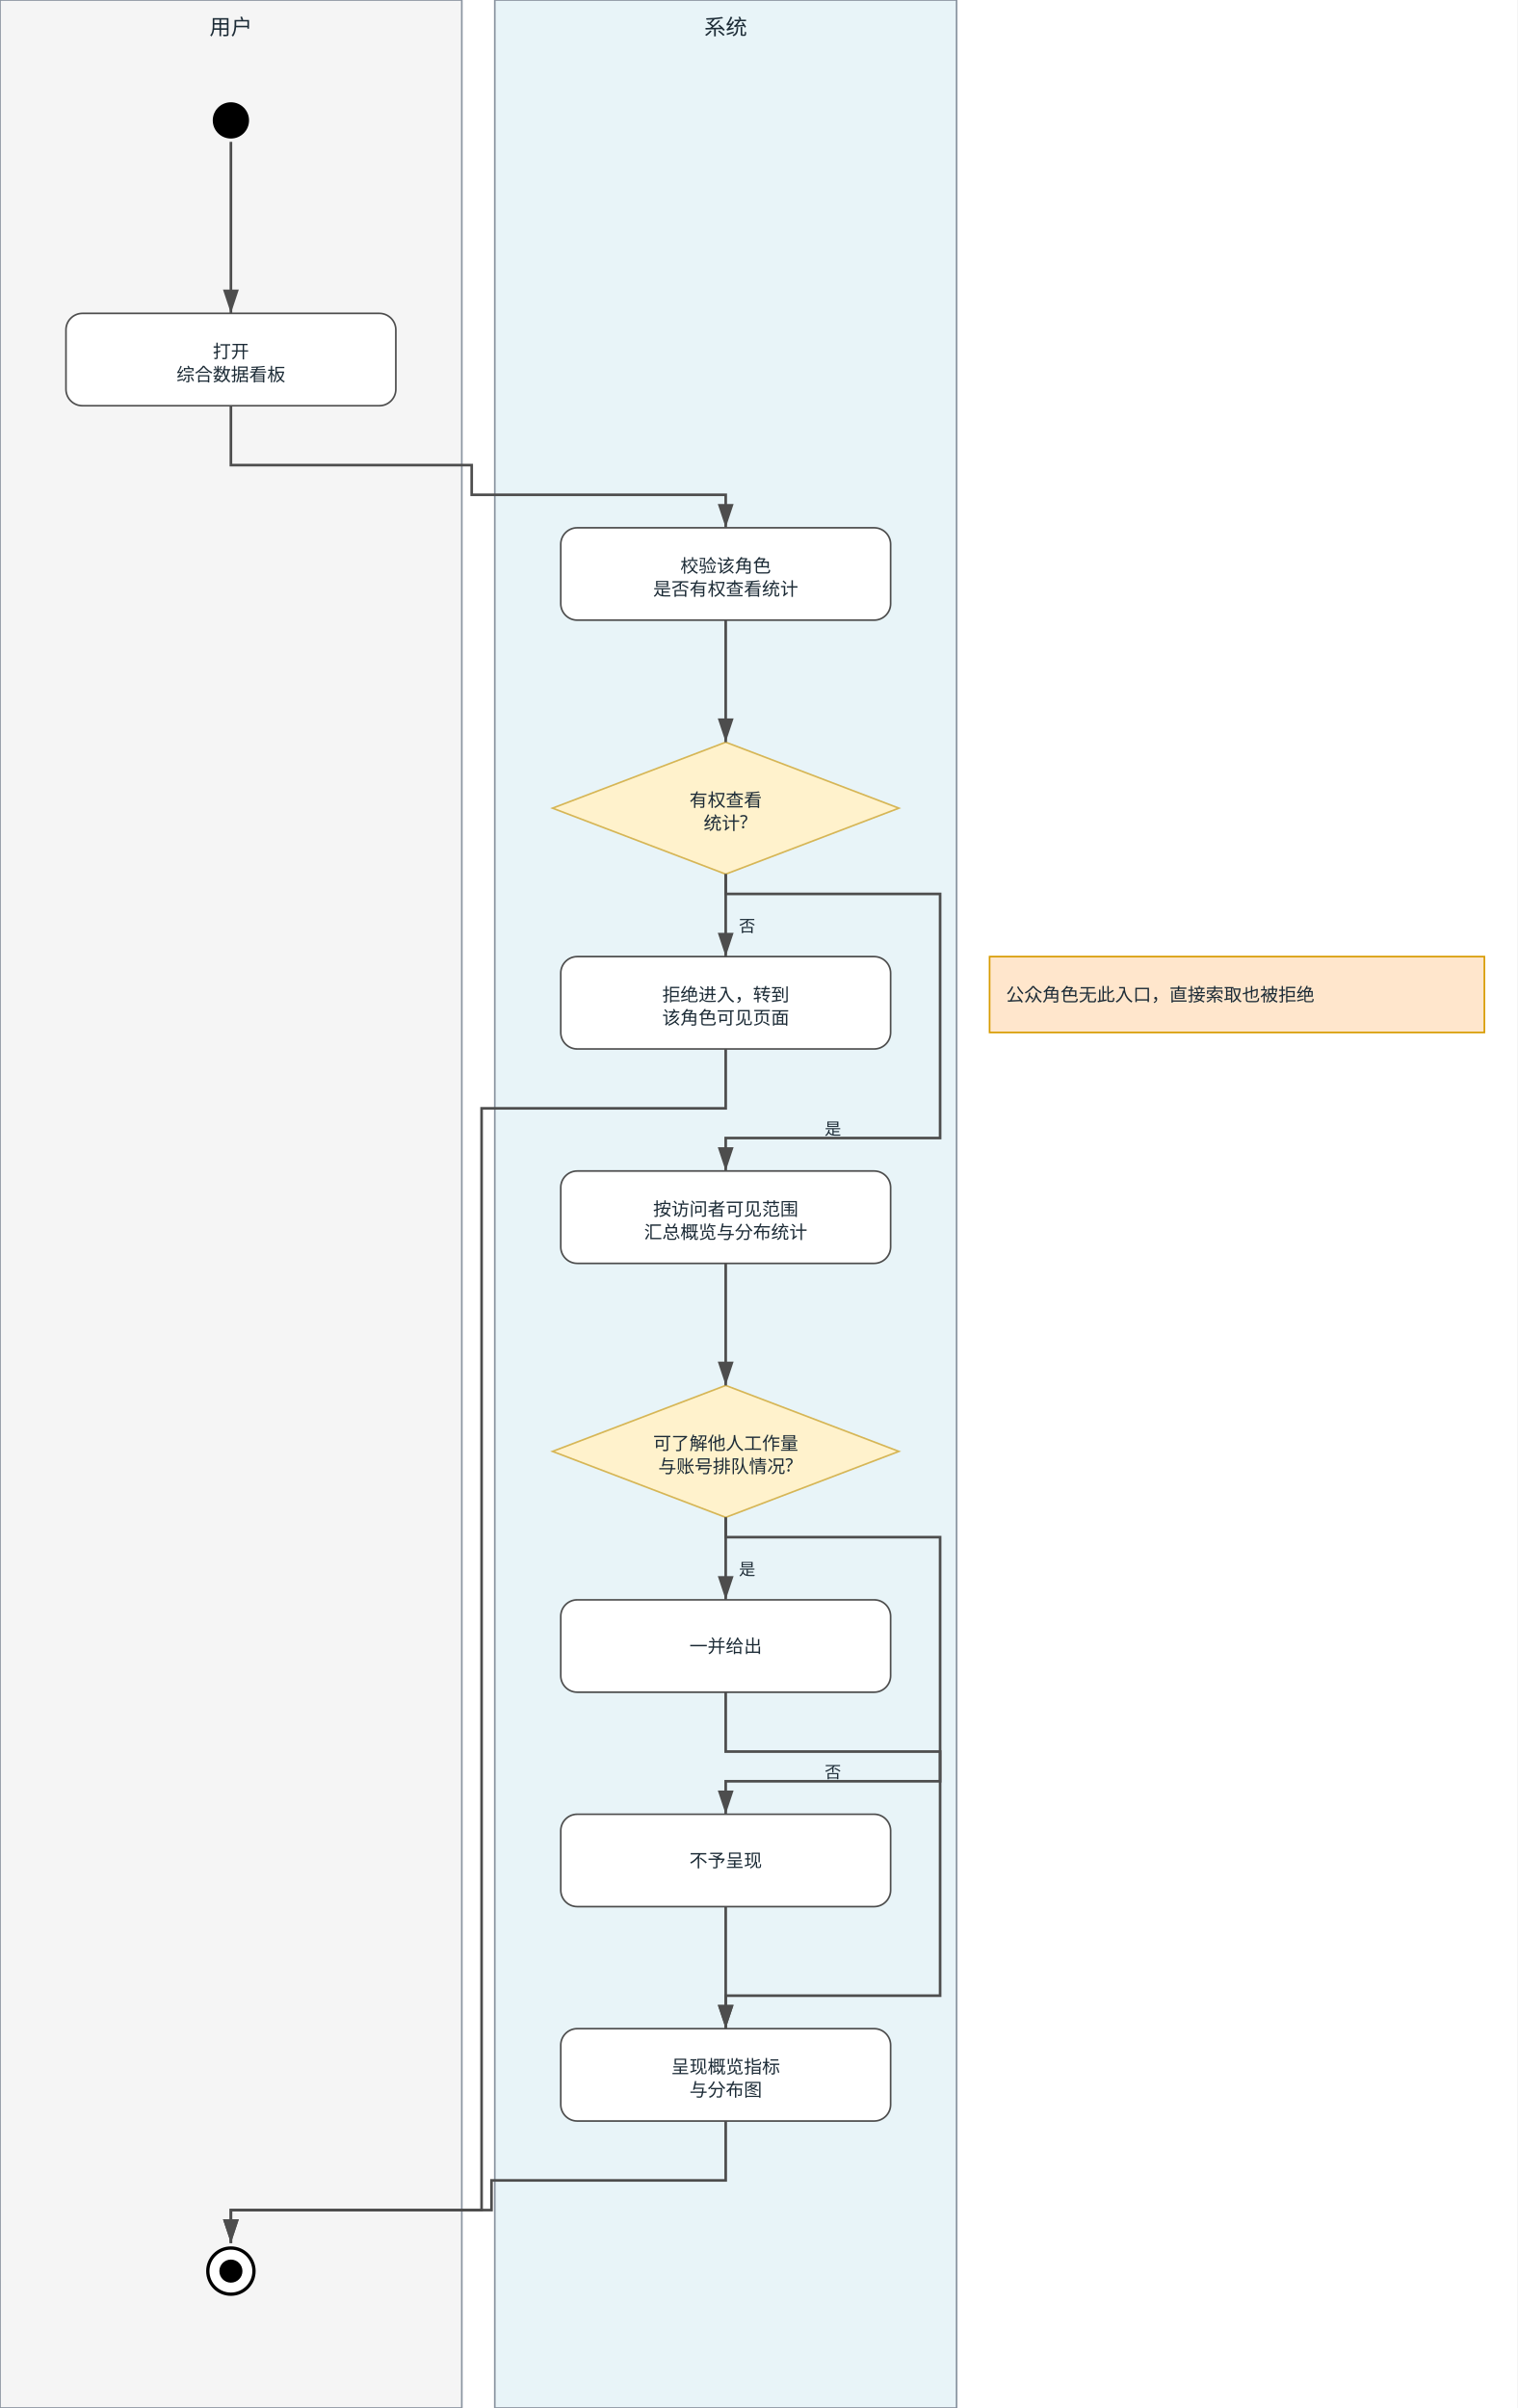
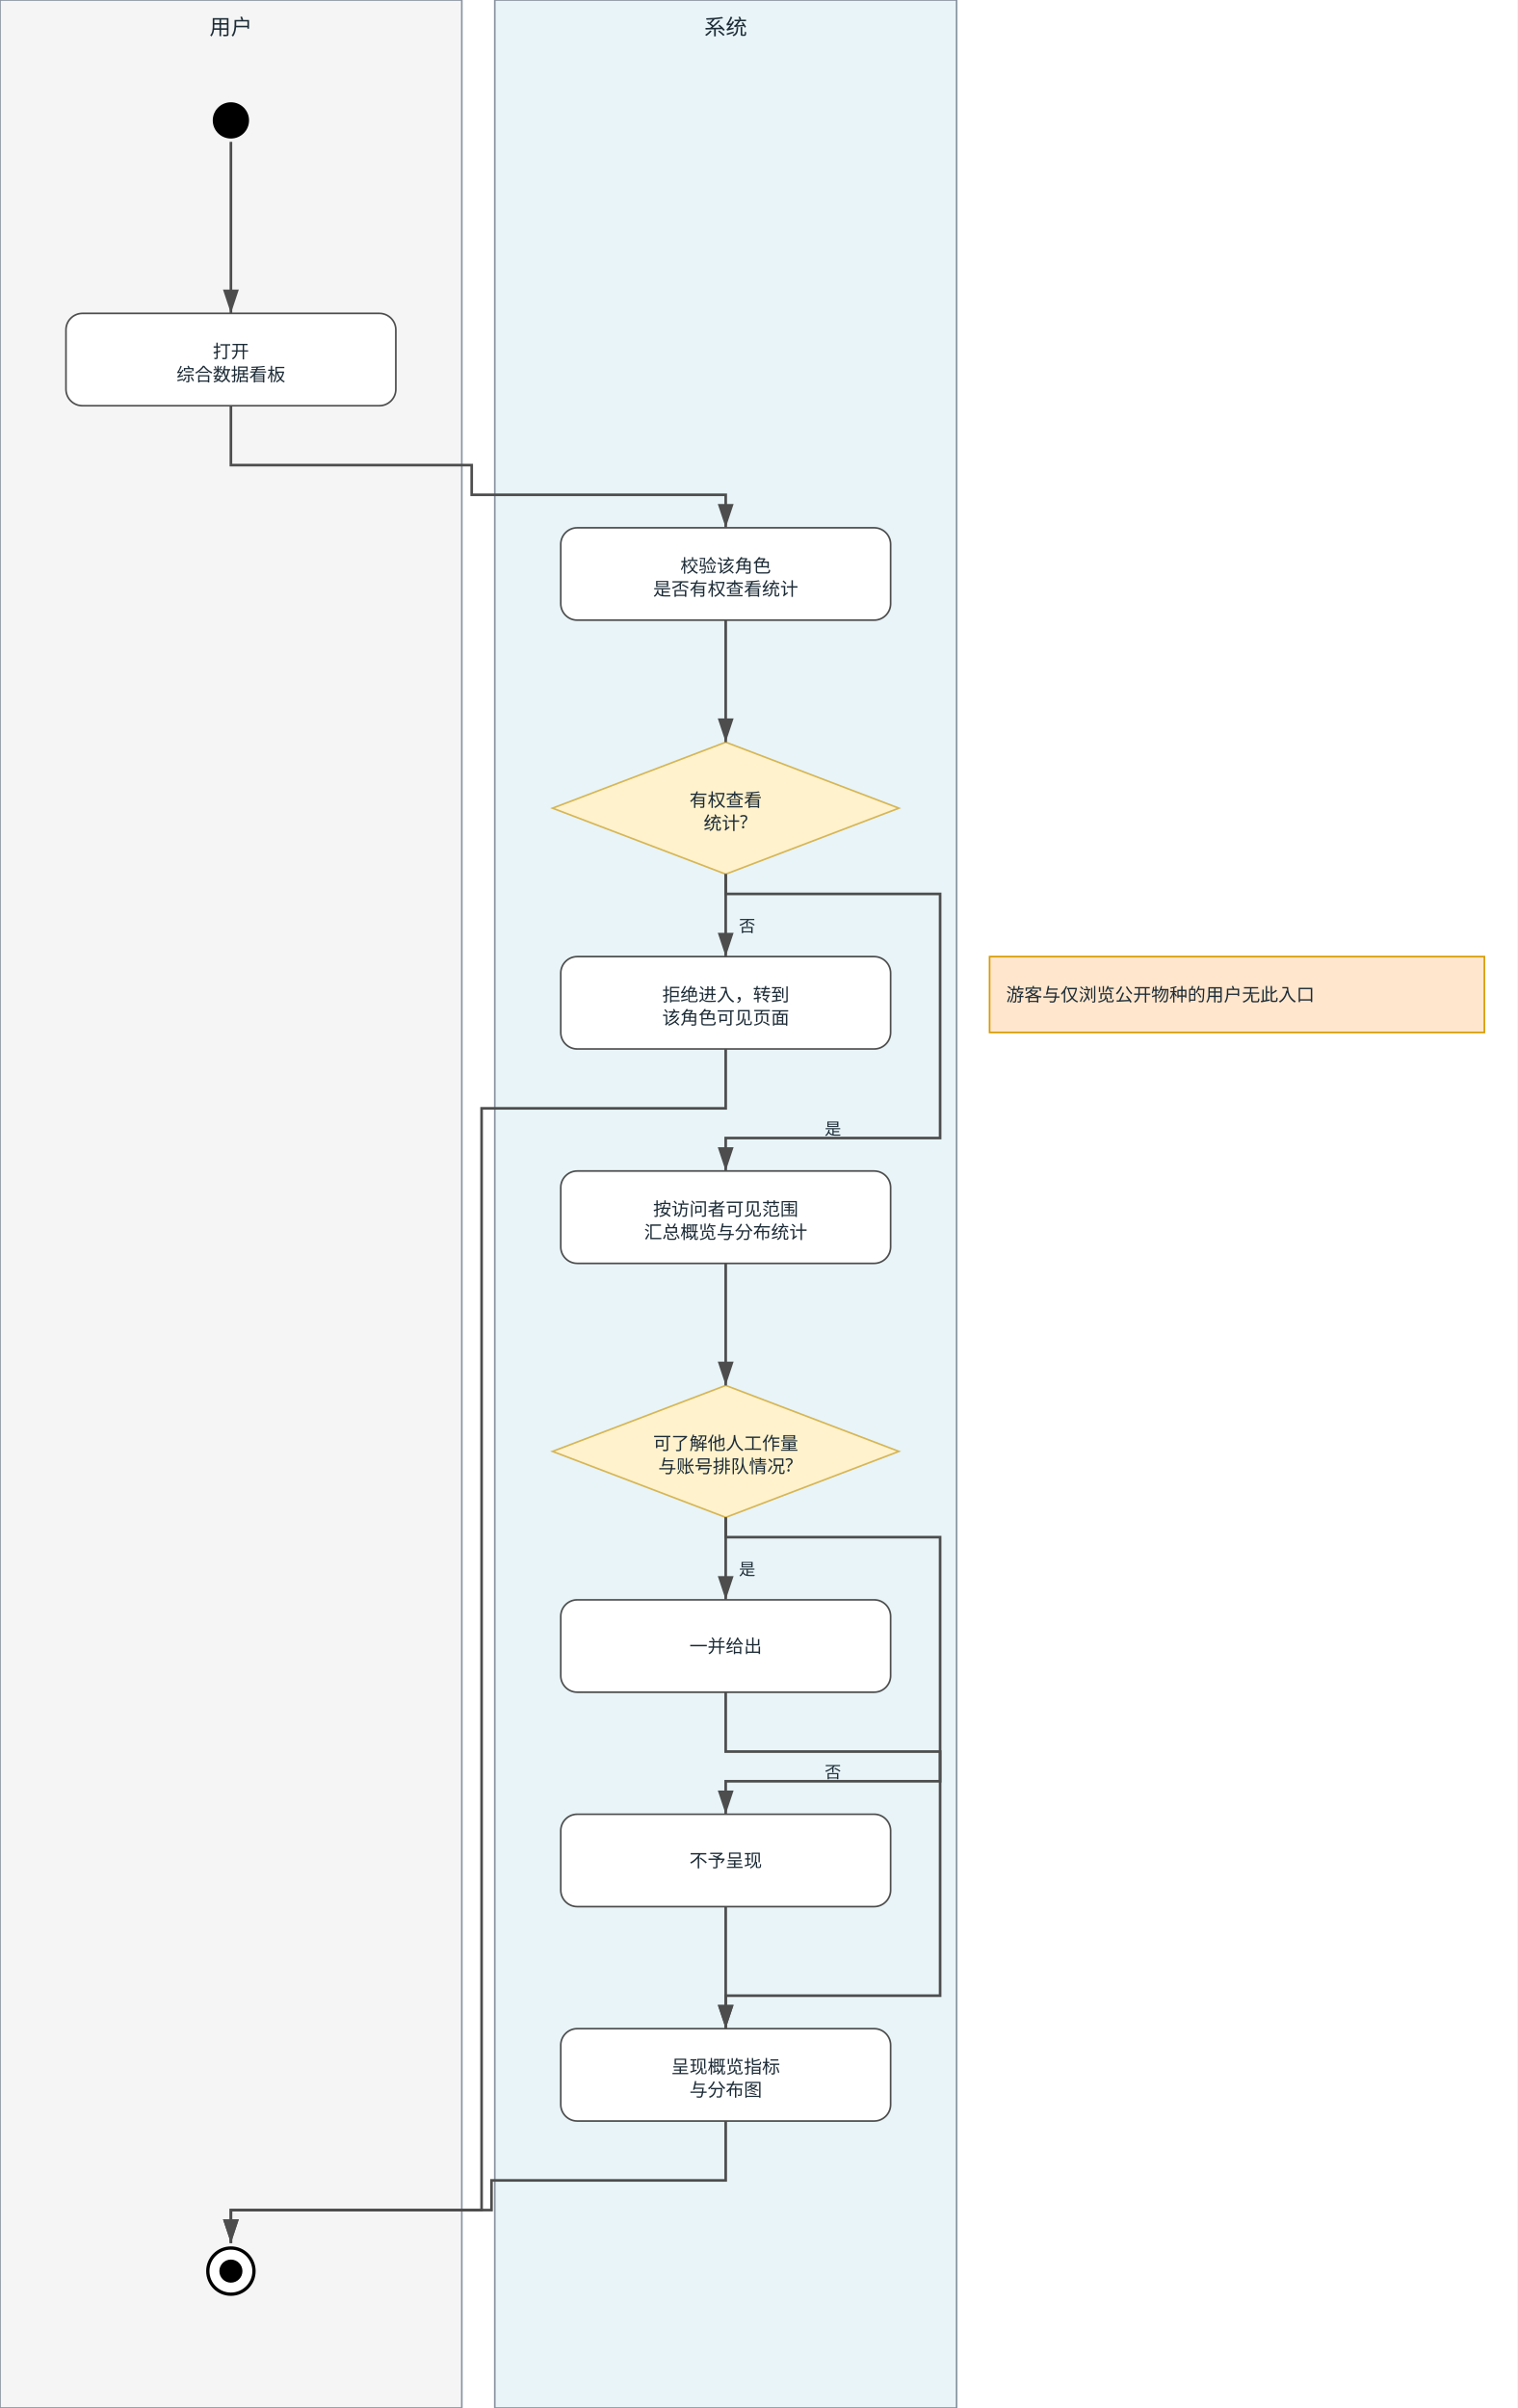
<svg xmlns="http://www.w3.org/2000/svg" width="920" height="1460" viewBox="0 0 920 1460">
  <defs>
    <marker id="ar" markerWidth="10" markerHeight="10" refX="9" refY="3" orient="auto">
      <path d="M0,0 L9,3 L0,6 z" fill="#4d4d4d" />
    </marker>
  </defs>
  <rect width="920" height="1460" fill="#ffffff" />
  <rect x="0" y="0" width="280" height="1460" fill="#f5f5f5" stroke="#8a94a0" />
  <rect x="300" y="0" width="280" height="1460" fill="#e8f4f8" stroke="#8a94a0" />
  <text x="140" y="21" font-family="Microsoft YaHei,PingFang SC,sans-serif" font-size="13" text-anchor="middle" fill="#1c2b36">用户</text>
  <text x="440" y="21" font-family="Microsoft YaHei,PingFang SC,sans-serif" font-size="13" text-anchor="middle" fill="#1c2b36">系统</text>
  <circle cx="140" cy="73" r="11" fill="#000" />
  <rect x="40" y="190" width="200" height="56" rx="10" fill="#fff" stroke="#4d4d4d" />
  <text x="140" y="217" font-family="Microsoft YaHei,PingFang SC,sans-serif" font-size="11" text-anchor="middle" fill="#1c2b36">打开</text>
  <text x="140" y="231" font-family="Microsoft YaHei,PingFang SC,sans-serif" font-size="11" text-anchor="middle" fill="#1c2b36">综合数据看板</text>
  <rect x="340" y="320" width="200" height="56" rx="10" fill="#fff" stroke="#4d4d4d" />
  <text x="440" y="347" font-family="Microsoft YaHei,PingFang SC,sans-serif" font-size="11" text-anchor="middle" fill="#1c2b36">校验该角色</text>
  <text x="440" y="361" font-family="Microsoft YaHei,PingFang SC,sans-serif" font-size="11" text-anchor="middle" fill="#1c2b36">是否有权查看统计</text>
  <polygon points="335,490 440,450 545,490 440,530" fill="#fff2cc" stroke="#d6b656" />
  <text x="440" y="489" font-family="Microsoft YaHei,PingFang SC,sans-serif" font-size="11" text-anchor="middle" fill="#1c2b36">有权查看</text>
  <text x="440" y="503" font-family="Microsoft YaHei,PingFang SC,sans-serif" font-size="11" text-anchor="middle" fill="#1c2b36">统计?</text>
  <rect x="340" y="580" width="200" height="56" rx="10" fill="#fff" stroke="#4d4d4d" />
  <text x="440" y="607" font-family="Microsoft YaHei,PingFang SC,sans-serif" font-size="11" text-anchor="middle" fill="#1c2b36">拒绝进入，转到</text>
  <text x="440" y="621" font-family="Microsoft YaHei,PingFang SC,sans-serif" font-size="11" text-anchor="middle" fill="#1c2b36">该角色可见页面</text>
  <rect x="340" y="710" width="200" height="56" rx="10" fill="#fff" stroke="#4d4d4d" />
  <text x="440" y="737" font-family="Microsoft YaHei,PingFang SC,sans-serif" font-size="11" text-anchor="middle" fill="#1c2b36">按访问者可见范围</text>
  <text x="440" y="751" font-family="Microsoft YaHei,PingFang SC,sans-serif" font-size="11" text-anchor="middle" fill="#1c2b36">汇总概览与分布统计</text>
  <polygon points="335,880 440,840 545,880 440,920" fill="#fff2cc" stroke="#d6b656" />
  <text x="440" y="879" font-family="Microsoft YaHei,PingFang SC,sans-serif" font-size="11" text-anchor="middle" fill="#1c2b36">可了解他人工作量</text>
  <text x="440" y="893" font-family="Microsoft YaHei,PingFang SC,sans-serif" font-size="11" text-anchor="middle" fill="#1c2b36">与账号排队情况?</text>
  <rect x="340" y="970" width="200" height="56" rx="10" fill="#fff" stroke="#4d4d4d" />
  <text x="440" y="1002" font-family="Microsoft YaHei,PingFang SC,sans-serif" font-size="11" text-anchor="middle" fill="#1c2b36">一并给出</text>
  <rect x="340" y="1100" width="200" height="56" rx="10" fill="#fff" stroke="#4d4d4d" />
  <text x="440" y="1132" font-family="Microsoft YaHei,PingFang SC,sans-serif" font-size="11" text-anchor="middle" fill="#1c2b36">不予呈现</text>
  <rect x="340" y="1230" width="200" height="56" rx="10" fill="#fff" stroke="#4d4d4d" />
  <text x="440" y="1257" font-family="Microsoft YaHei,PingFang SC,sans-serif" font-size="11" text-anchor="middle" fill="#1c2b36">呈现概览指标</text>
  <text x="440" y="1271" font-family="Microsoft YaHei,PingFang SC,sans-serif" font-size="11" text-anchor="middle" fill="#1c2b36">与分布图</text>
  <circle cx="140" cy="1377" r="14" fill="#fff" stroke="#000" stroke-width="2" />
  <circle cx="140" cy="1377" r="7" fill="#000" />
  <rect x="600" y="580" width="300" height="46" fill="#ffe6cc" stroke="#d79b00" />
-   <text x="610" y="607" font-family="Microsoft YaHei,PingFang SC,sans-serif" font-size="11" text-anchor="start" fill="#1c2b36">公众角色无此入口，直接索取也被拒绝</text>
+   <text x="610" y="607" font-family="Microsoft YaHei,PingFang SC,sans-serif" font-size="11" text-anchor="start" fill="#1c2b36">游客与仅浏览公开物种的用户无此入口</text>
  <polyline points="140,86 140,152 140,170 140,190" fill="none" stroke="#4d4d4d" stroke-width="1.6" marker-end="url(#ar)" />
  <polyline points="140,246 140,282 286,282 286,300 440,300 440,320" fill="none" stroke="#4d4d4d" stroke-width="1.6" marker-end="url(#ar)" />
  <polyline points="440,376 440,412 440,430 440,450" fill="none" stroke="#4d4d4d" stroke-width="1.6" marker-end="url(#ar)" />
  <polyline points="440,530 440,542 440,560 440,580" fill="none" stroke="#4d4d4d" stroke-width="1.6" marker-end="url(#ar)" />
  <text x="448" y="565" font-family="Microsoft YaHei,PingFang SC,sans-serif" font-size="10" text-anchor="start" fill="#1c2b36">否</text>
  <polyline points="440,530 440,542 570,542 570,690 440,690 440,710" fill="none" stroke="#4d4d4d" stroke-width="1.6" marker-end="url(#ar)" />
  <text x="505" y="688" font-family="Microsoft YaHei,PingFang SC,sans-serif" font-size="10" text-anchor="middle" fill="#1c2b36">是</text>
  <polyline points="440,636 440,672 292,672 292,1340 140,1340 140,1360" fill="none" stroke="#4d4d4d" stroke-width="1.6" marker-end="url(#ar)" />
  <polyline points="440,766 440,802 440,820 440,840" fill="none" stroke="#4d4d4d" stroke-width="1.6" marker-end="url(#ar)" />
  <polyline points="440,920 440,932 440,950 440,970" fill="none" stroke="#4d4d4d" stroke-width="1.6" marker-end="url(#ar)" />
  <text x="448" y="955" font-family="Microsoft YaHei,PingFang SC,sans-serif" font-size="10" text-anchor="start" fill="#1c2b36">是</text>
  <polyline points="440,1026 440,1062 570,1062 570,1210 440,1210 440,1230" fill="none" stroke="#4d4d4d" stroke-width="1.6" marker-end="url(#ar)" />
  <polyline points="440,920 440,932 570,932 570,1080 440,1080 440,1100" fill="none" stroke="#4d4d4d" stroke-width="1.6" marker-end="url(#ar)" />
  <text x="505" y="1078" font-family="Microsoft YaHei,PingFang SC,sans-serif" font-size="10" text-anchor="middle" fill="#1c2b36">否</text>
  <polyline points="440,1156 440,1192 440,1210 440,1230" fill="none" stroke="#4d4d4d" stroke-width="1.6" marker-end="url(#ar)" />
  <polyline points="440,1286 440,1322 298,1322 298,1340 140,1340 140,1360" fill="none" stroke="#4d4d4d" stroke-width="1.6" marker-end="url(#ar)" />
</svg>
